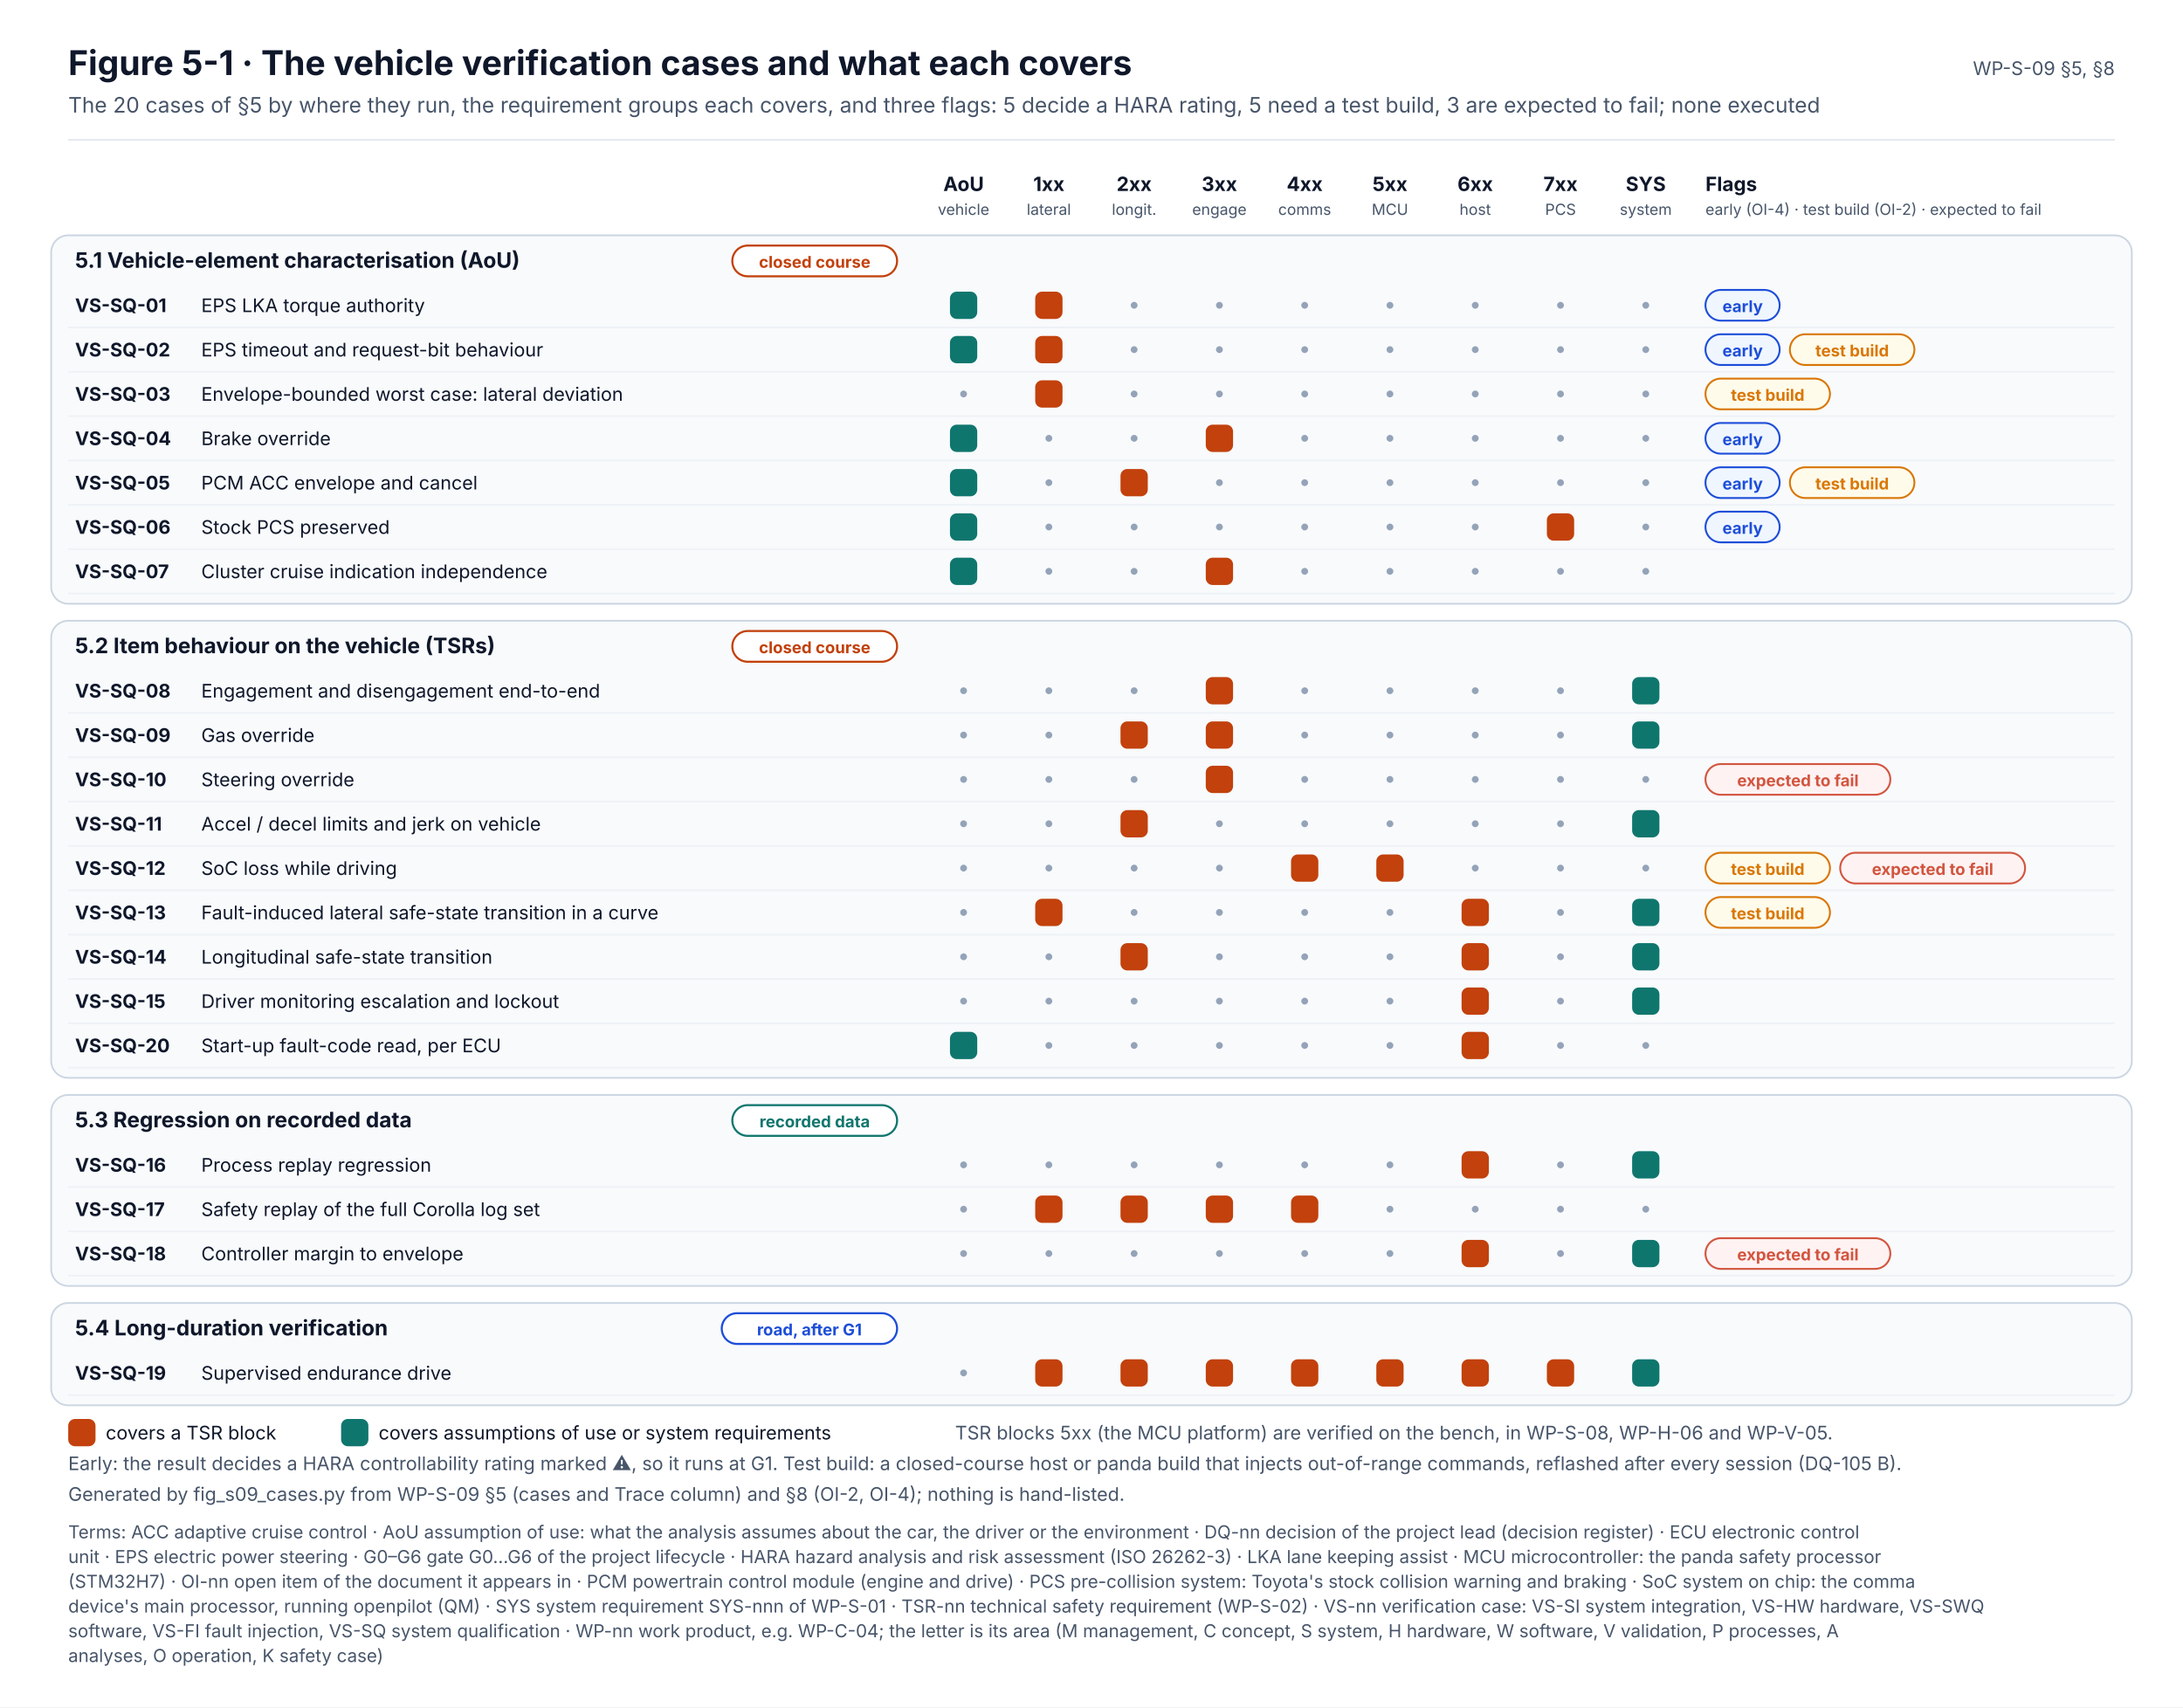
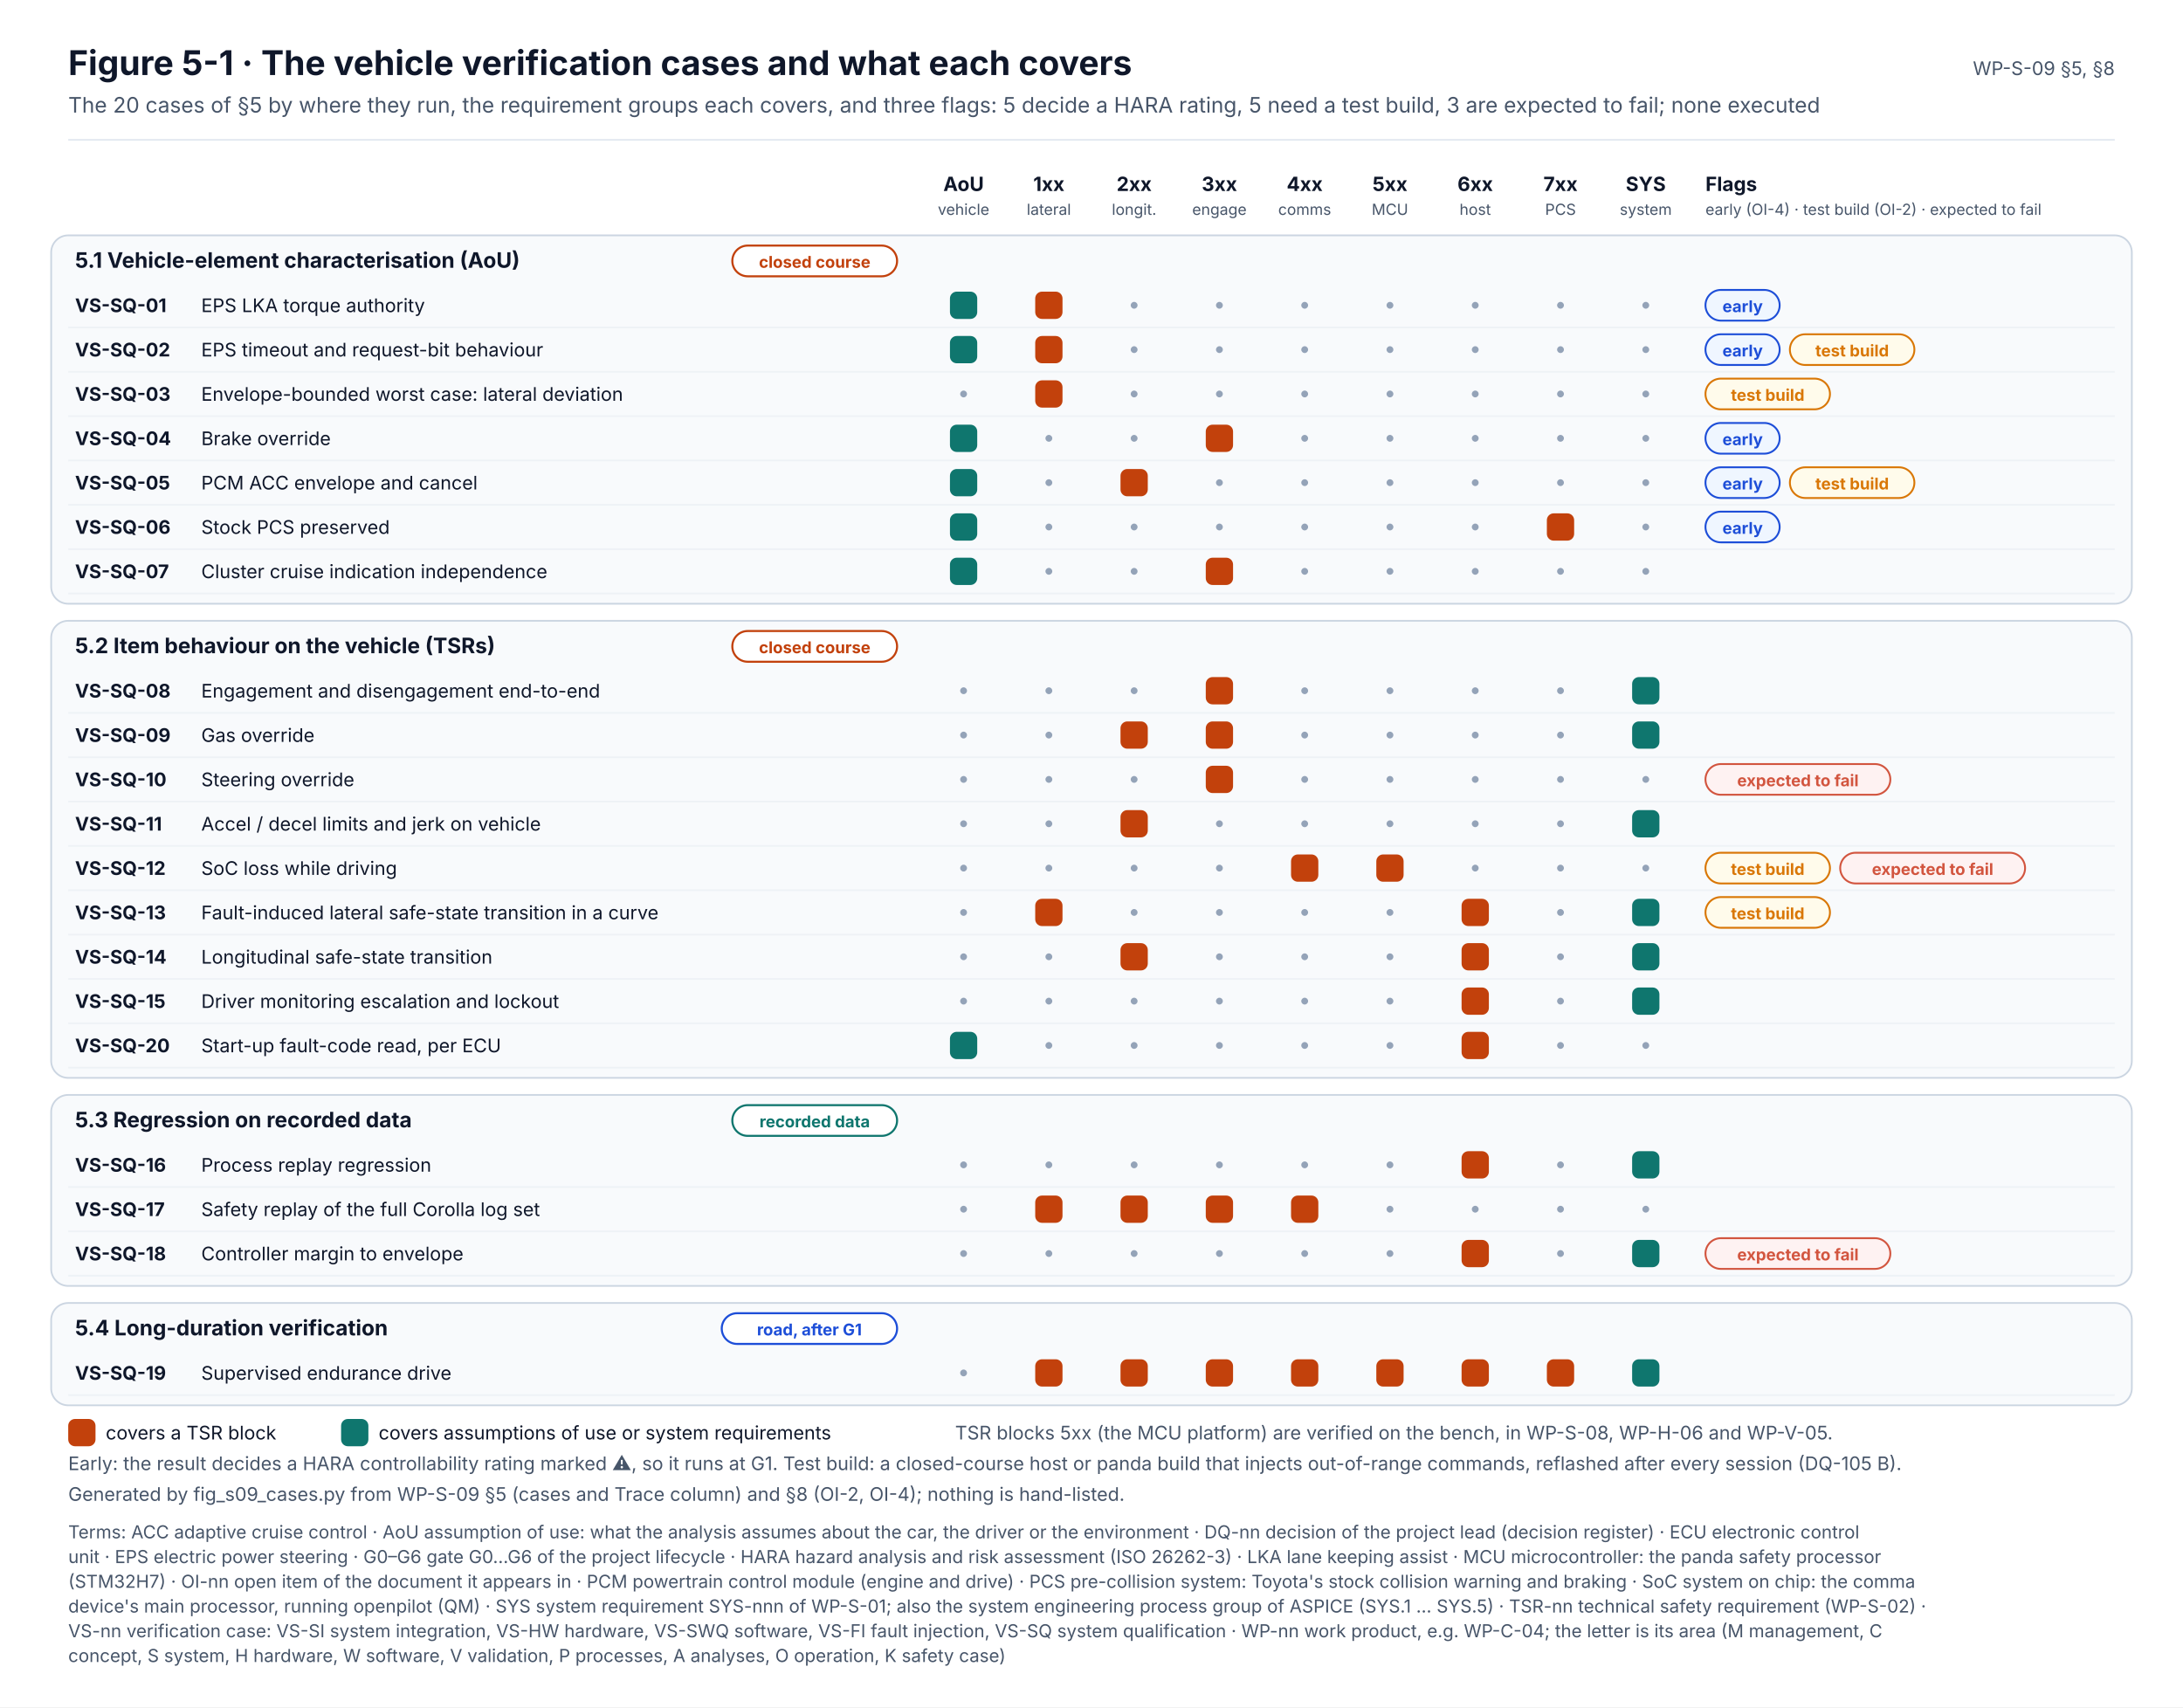
<svg xmlns="http://www.w3.org/2000/svg" width="1280" height="1001" viewBox="0 0 1280 1001" font-family="Inter, 'Segoe UI', Helvetica, Arial, sans-serif" role="img">
  <defs>
    <marker id="muted" viewBox="0 0 10 10" refX="9" refY="5" markerWidth="7" markerHeight="7" orient="auto-start-reverse">
      <path d="M0,0 L10,5 L0,10 z" fill="#475569" />
    </marker>
    <marker id="safety" viewBox="0 0 10 10" refX="9" refY="5" markerWidth="7" markerHeight="7" orient="auto-start-reverse">
      <path d="M0,0 L10,5 L0,10 z" fill="#C2410C" />
    </marker>
    <pattern id="hatch" width="6" height="6" patternUnits="userSpaceOnUse" patternTransform="rotate(45)">
      <rect width="6" height="6" fill="#F1F5F9" />
      <line x1="0" y1="0" x2="0" y2="6" stroke="#CBD5E1" stroke-width="2" />
    </pattern>
  </defs>
  <rect x="0" y="0" width="1280" height="1001" rx="0" fill="#FFFFFF" stroke="none" stroke-width="0" />
  <text x="40" y="44" font-size="20" fill="#0F172A" font-weight="700">Figure 5-1 · The vehicle verification cases and what each covers</text>
  <text x="40" y="66" font-size="12.5" fill="#475569">The 20 cases of §5 by where they run, the requirement groups each covers, and three flags: 5 decide a HARA rating, 5 need a test build, 3 are expected to fail; none executed</text>
  <text x="1240" y="44" font-size="11" fill="#475569" text-anchor="end">WP-S-09 §5, §8</text>
  <line x1="40" y1="82" x2="1240" y2="82" stroke="#E2E8F0" stroke-width="1" />
  <text x="565" y="112" font-size="11.5" fill="#0F172A" font-weight="700" text-anchor="middle">AoU</text>
  <text x="565" y="126" font-size="9" fill="#475569" text-anchor="middle">vehicle</text>
  <text x="615" y="112" font-size="11.5" fill="#0F172A" font-weight="700" text-anchor="middle">1xx</text>
  <text x="615" y="126" font-size="9" fill="#475569" text-anchor="middle">lateral</text>
  <text x="665" y="112" font-size="11.5" fill="#0F172A" font-weight="700" text-anchor="middle">2xx</text>
  <text x="665" y="126" font-size="9" fill="#475569" text-anchor="middle">longit.</text>
  <text x="715" y="112" font-size="11.5" fill="#0F172A" font-weight="700" text-anchor="middle">3xx</text>
  <text x="715" y="126" font-size="9" fill="#475569" text-anchor="middle">engage</text>
  <text x="765" y="112" font-size="11.5" fill="#0F172A" font-weight="700" text-anchor="middle">4xx</text>
  <text x="765" y="126" font-size="9" fill="#475569" text-anchor="middle">comms</text>
  <text x="815" y="112" font-size="11.5" fill="#0F172A" font-weight="700" text-anchor="middle">5xx</text>
  <text x="815" y="126" font-size="9" fill="#475569" text-anchor="middle">MCU</text>
  <text x="865" y="112" font-size="11.5" fill="#0F172A" font-weight="700" text-anchor="middle">6xx</text>
  <text x="865" y="126" font-size="9" fill="#475569" text-anchor="middle">host</text>
  <text x="915" y="112" font-size="11.5" fill="#0F172A" font-weight="700" text-anchor="middle">7xx</text>
  <text x="915" y="126" font-size="9" fill="#475569" text-anchor="middle">PCS</text>
  <text x="965" y="112" font-size="11.5" fill="#0F172A" font-weight="700" text-anchor="middle">SYS</text>
  <text x="965" y="126" font-size="9" fill="#475569" text-anchor="middle">system</text>
  <text x="1000" y="112" font-size="11.5" fill="#0F172A" font-weight="700">Flags</text>
  <text x="1000" y="126" font-size="9" fill="#475569">early (OI-4) · test build (OI-2) · expected to fail</text>
  <rect x="30" y="138" width="1220" height="216" rx="10" fill="#F8FAFC" stroke="#CBD5E1" stroke-width="1" />
  <text x="44" y="157" font-size="12.5" fill="#0F172A" font-weight="700">5.1 Vehicle-element characterisation (AoU)</text>
  <rect x="429.4" y="144" width="96.6" height="18" rx="9" fill="#FFFFFF" stroke="#C2410C" stroke-width="1.2" />
  <text x="477.7" y="157" font-size="9.5" fill="#C2410C" font-weight="700" text-anchor="middle">closed course</text>
  <line x1="40" y1="192" x2="1240" y2="192" stroke="#EEF2F6" stroke-width="1" />
  <text x="44" y="183" font-size="11" fill="#0F172A" font-weight="700">VS-SQ-01</text>
  <text x="118" y="183" font-size="11" fill="#0F172A">EPS LKA torque authority</text>
  <rect x="557.0" y="171.0" width="16" height="16" rx="4" fill="#0F766E" />
  <rect x="607.0" y="171.0" width="16" height="16" rx="4" fill="#C2410C" />
  <circle cx="665.0" cy="179.0" r="2" fill="#94A3B8" />
  <circle cx="715.0" cy="179.0" r="2" fill="#94A3B8" />
  <circle cx="765.0" cy="179.0" r="2" fill="#94A3B8" />
  <circle cx="815.0" cy="179.0" r="2" fill="#94A3B8" />
  <circle cx="865.0" cy="179.0" r="2" fill="#94A3B8" />
  <circle cx="915.0" cy="179.0" r="2" fill="#94A3B8" />
  <circle cx="965.0" cy="179.0" r="2" fill="#94A3B8" />
  <rect x="1000" y="170" width="43.5" height="18" rx="9" fill="#EFF6FF" stroke="#1D4ED8" stroke-width="1.1" />
  <text x="1021.8" y="183" font-size="9.5" fill="#1D4ED8" font-weight="700" text-anchor="middle">early</text>
  <line x1="40" y1="218" x2="1240" y2="218" stroke="#EEF2F6" stroke-width="1" />
  <text x="44" y="209" font-size="11" fill="#0F172A" font-weight="700">VS-SQ-02</text>
  <text x="118" y="209" font-size="11" fill="#0F172A">EPS timeout and request-bit behaviour</text>
  <rect x="557.0" y="197.0" width="16" height="16" rx="4" fill="#0F766E" />
  <rect x="607.0" y="197.0" width="16" height="16" rx="4" fill="#C2410C" />
  <circle cx="665.0" cy="205.0" r="2" fill="#94A3B8" />
  <circle cx="715.0" cy="205.0" r="2" fill="#94A3B8" />
  <circle cx="765.0" cy="205.0" r="2" fill="#94A3B8" />
  <circle cx="815.0" cy="205.0" r="2" fill="#94A3B8" />
  <circle cx="865.0" cy="205.0" r="2" fill="#94A3B8" />
  <circle cx="915.0" cy="205.0" r="2" fill="#94A3B8" />
  <circle cx="965.0" cy="205.0" r="2" fill="#94A3B8" />
  <rect x="1000" y="196" width="43.5" height="18" rx="9" fill="#EFF6FF" stroke="#1D4ED8" stroke-width="1.1" />
  <text x="1021.8" y="209" font-size="9.5" fill="#1D4ED8" font-weight="700" text-anchor="middle">early</text>
  <rect x="1049.5" y="196" width="73" height="18" rx="9" fill="#FFFBEB" stroke="#D97706" stroke-width="1.1" />
  <text x="1086" y="209" font-size="9.5" fill="#D97706" font-weight="700" text-anchor="middle">test build</text>
  <line x1="40" y1="244" x2="1240" y2="244" stroke="#EEF2F6" stroke-width="1" />
  <text x="44" y="235" font-size="11" fill="#0F172A" font-weight="700">VS-SQ-03</text>
  <text x="118" y="235" font-size="11" fill="#0F172A">Envelope-bounded worst case: lateral deviation</text>
  <circle cx="565.0" cy="231.0" r="2" fill="#94A3B8" />
  <rect x="607.0" y="223.0" width="16" height="16" rx="4" fill="#C2410C" />
  <circle cx="665.0" cy="231.0" r="2" fill="#94A3B8" />
  <circle cx="715.0" cy="231.0" r="2" fill="#94A3B8" />
  <circle cx="765.0" cy="231.0" r="2" fill="#94A3B8" />
  <circle cx="815.0" cy="231.0" r="2" fill="#94A3B8" />
  <circle cx="865.0" cy="231.0" r="2" fill="#94A3B8" />
  <circle cx="915.0" cy="231.0" r="2" fill="#94A3B8" />
  <circle cx="965.0" cy="231.0" r="2" fill="#94A3B8" />
  <rect x="1000" y="222" width="73" height="18" rx="9" fill="#FFFBEB" stroke="#D97706" stroke-width="1.1" />
  <text x="1036.5" y="235" font-size="9.5" fill="#D97706" font-weight="700" text-anchor="middle">test build</text>
  <line x1="40" y1="270" x2="1240" y2="270" stroke="#EEF2F6" stroke-width="1" />
  <text x="44" y="261" font-size="11" fill="#0F172A" font-weight="700">VS-SQ-04</text>
  <text x="118" y="261" font-size="11" fill="#0F172A">Brake override</text>
  <rect x="557.0" y="249.0" width="16" height="16" rx="4" fill="#0F766E" />
  <circle cx="615.0" cy="257.0" r="2" fill="#94A3B8" />
  <circle cx="665.0" cy="257.0" r="2" fill="#94A3B8" />
  <rect x="707.0" y="249.0" width="16" height="16" rx="4" fill="#C2410C" />
  <circle cx="765.0" cy="257.0" r="2" fill="#94A3B8" />
  <circle cx="815.0" cy="257.0" r="2" fill="#94A3B8" />
  <circle cx="865.0" cy="257.0" r="2" fill="#94A3B8" />
  <circle cx="915.0" cy="257.0" r="2" fill="#94A3B8" />
  <circle cx="965.0" cy="257.0" r="2" fill="#94A3B8" />
  <rect x="1000" y="248" width="43.5" height="18" rx="9" fill="#EFF6FF" stroke="#1D4ED8" stroke-width="1.1" />
  <text x="1021.8" y="261" font-size="9.5" fill="#1D4ED8" font-weight="700" text-anchor="middle">early</text>
  <line x1="40" y1="296" x2="1240" y2="296" stroke="#EEF2F6" stroke-width="1" />
  <text x="44" y="287" font-size="11" fill="#0F172A" font-weight="700">VS-SQ-05</text>
  <text x="118" y="287" font-size="11" fill="#0F172A">PCM ACC envelope and cancel</text>
  <rect x="557.0" y="275.0" width="16" height="16" rx="4" fill="#0F766E" />
  <circle cx="615.0" cy="283.0" r="2" fill="#94A3B8" />
  <rect x="657.0" y="275.0" width="16" height="16" rx="4" fill="#C2410C" />
  <circle cx="715.0" cy="283.0" r="2" fill="#94A3B8" />
  <circle cx="765.0" cy="283.0" r="2" fill="#94A3B8" />
  <circle cx="815.0" cy="283.0" r="2" fill="#94A3B8" />
  <circle cx="865.0" cy="283.0" r="2" fill="#94A3B8" />
  <circle cx="915.0" cy="283.0" r="2" fill="#94A3B8" />
  <circle cx="965.0" cy="283.0" r="2" fill="#94A3B8" />
  <rect x="1000" y="274" width="43.5" height="18" rx="9" fill="#EFF6FF" stroke="#1D4ED8" stroke-width="1.1" />
  <text x="1021.8" y="287" font-size="9.5" fill="#1D4ED8" font-weight="700" text-anchor="middle">early</text>
  <rect x="1049.5" y="274" width="73" height="18" rx="9" fill="#FFFBEB" stroke="#D97706" stroke-width="1.1" />
  <text x="1086" y="287" font-size="9.5" fill="#D97706" font-weight="700" text-anchor="middle">test build</text>
  <line x1="40" y1="322" x2="1240" y2="322" stroke="#EEF2F6" stroke-width="1" />
  <text x="44" y="313" font-size="11" fill="#0F172A" font-weight="700">VS-SQ-06</text>
  <text x="118" y="313" font-size="11" fill="#0F172A">Stock PCS preserved</text>
  <rect x="557.0" y="301.0" width="16" height="16" rx="4" fill="#0F766E" />
  <circle cx="615.0" cy="309.0" r="2" fill="#94A3B8" />
  <circle cx="665.0" cy="309.0" r="2" fill="#94A3B8" />
  <circle cx="715.0" cy="309.0" r="2" fill="#94A3B8" />
  <circle cx="765.0" cy="309.0" r="2" fill="#94A3B8" />
  <circle cx="815.0" cy="309.0" r="2" fill="#94A3B8" />
  <circle cx="865.0" cy="309.0" r="2" fill="#94A3B8" />
  <rect x="907.0" y="301.0" width="16" height="16" rx="4" fill="#C2410C" />
  <circle cx="965.0" cy="309.0" r="2" fill="#94A3B8" />
  <rect x="1000" y="300" width="43.5" height="18" rx="9" fill="#EFF6FF" stroke="#1D4ED8" stroke-width="1.1" />
  <text x="1021.8" y="313" font-size="9.5" fill="#1D4ED8" font-weight="700" text-anchor="middle">early</text>
  <line x1="40" y1="348" x2="1240" y2="348" stroke="#EEF2F6" stroke-width="1" />
  <text x="44" y="339" font-size="11" fill="#0F172A" font-weight="700">VS-SQ-07</text>
  <text x="118" y="339" font-size="11" fill="#0F172A">Cluster cruise indication independence</text>
  <rect x="557.0" y="327.0" width="16" height="16" rx="4" fill="#0F766E" />
  <circle cx="615.0" cy="335.0" r="2" fill="#94A3B8" />
  <circle cx="665.0" cy="335.0" r="2" fill="#94A3B8" />
  <rect x="707.0" y="327.0" width="16" height="16" rx="4" fill="#C2410C" />
  <circle cx="765.0" cy="335.0" r="2" fill="#94A3B8" />
  <circle cx="815.0" cy="335.0" r="2" fill="#94A3B8" />
  <circle cx="865.0" cy="335.0" r="2" fill="#94A3B8" />
  <circle cx="915.0" cy="335.0" r="2" fill="#94A3B8" />
  <circle cx="965.0" cy="335.0" r="2" fill="#94A3B8" />
  <rect x="30" y="364" width="1220" height="268" rx="10" fill="#F8FAFC" stroke="#CBD5E1" stroke-width="1" />
  <text x="44" y="383" font-size="12.5" fill="#0F172A" font-weight="700">5.2 Item behaviour on the vehicle (TSRs)</text>
  <rect x="429.4" y="370" width="96.6" height="18" rx="9" fill="#FFFFFF" stroke="#C2410C" stroke-width="1.2" />
  <text x="477.7" y="383" font-size="9.5" fill="#C2410C" font-weight="700" text-anchor="middle">closed course</text>
  <line x1="40" y1="418" x2="1240" y2="418" stroke="#EEF2F6" stroke-width="1" />
  <text x="44" y="409" font-size="11" fill="#0F172A" font-weight="700">VS-SQ-08</text>
  <text x="118" y="409" font-size="11" fill="#0F172A">Engagement and disengagement end-to-end</text>
  <circle cx="565.0" cy="405.0" r="2" fill="#94A3B8" />
  <circle cx="615.0" cy="405.0" r="2" fill="#94A3B8" />
  <circle cx="665.0" cy="405.0" r="2" fill="#94A3B8" />
  <rect x="707.0" y="397.0" width="16" height="16" rx="4" fill="#C2410C" />
  <circle cx="765.0" cy="405.0" r="2" fill="#94A3B8" />
  <circle cx="815.0" cy="405.0" r="2" fill="#94A3B8" />
  <circle cx="865.0" cy="405.0" r="2" fill="#94A3B8" />
  <circle cx="915.0" cy="405.0" r="2" fill="#94A3B8" />
  <rect x="957.0" y="397.0" width="16" height="16" rx="4" fill="#0F766E" />
  <line x1="40" y1="444" x2="1240" y2="444" stroke="#EEF2F6" stroke-width="1" />
  <text x="44" y="435" font-size="11" fill="#0F172A" font-weight="700">VS-SQ-09</text>
  <text x="118" y="435" font-size="11" fill="#0F172A">Gas override</text>
  <circle cx="565.0" cy="431.0" r="2" fill="#94A3B8" />
  <circle cx="615.0" cy="431.0" r="2" fill="#94A3B8" />
  <rect x="657.0" y="423.0" width="16" height="16" rx="4" fill="#C2410C" />
  <rect x="707.0" y="423.0" width="16" height="16" rx="4" fill="#C2410C" />
  <circle cx="765.0" cy="431.0" r="2" fill="#94A3B8" />
  <circle cx="815.0" cy="431.0" r="2" fill="#94A3B8" />
  <circle cx="865.0" cy="431.0" r="2" fill="#94A3B8" />
  <circle cx="915.0" cy="431.0" r="2" fill="#94A3B8" />
  <rect x="957.0" y="423.0" width="16" height="16" rx="4" fill="#0F766E" />
  <line x1="40" y1="470" x2="1240" y2="470" stroke="#EEF2F6" stroke-width="1" />
  <text x="44" y="461" font-size="11" fill="#0F172A" font-weight="700">VS-SQ-10</text>
  <text x="118" y="461" font-size="11" fill="#0F172A">Steering override</text>
  <circle cx="565.0" cy="457.0" r="2" fill="#94A3B8" />
  <circle cx="615.0" cy="457.0" r="2" fill="#94A3B8" />
  <circle cx="665.0" cy="457.0" r="2" fill="#94A3B8" />
  <rect x="707.0" y="449.0" width="16" height="16" rx="4" fill="#C2410C" />
  <circle cx="765.0" cy="457.0" r="2" fill="#94A3B8" />
  <circle cx="815.0" cy="457.0" r="2" fill="#94A3B8" />
  <circle cx="865.0" cy="457.0" r="2" fill="#94A3B8" />
  <circle cx="915.0" cy="457.0" r="2" fill="#94A3B8" />
  <circle cx="965.0" cy="457.0" r="2" fill="#94A3B8" />
  <rect x="1000" y="448" width="108.4" height="18" rx="9" fill="#FEF2F2" stroke="#D2553F" stroke-width="1.1" />
  <text x="1054.2" y="461" font-size="9.5" fill="#D2553F" font-weight="700" text-anchor="middle">expected to fail</text>
  <line x1="40" y1="496" x2="1240" y2="496" stroke="#EEF2F6" stroke-width="1" />
  <text x="44" y="487" font-size="11" fill="#0F172A" font-weight="700">VS-SQ-11</text>
  <text x="118" y="487" font-size="11" fill="#0F172A">Accel / decel limits and jerk on vehicle</text>
  <circle cx="565.0" cy="483.0" r="2" fill="#94A3B8" />
  <circle cx="615.0" cy="483.0" r="2" fill="#94A3B8" />
  <rect x="657.0" y="475.0" width="16" height="16" rx="4" fill="#C2410C" />
  <circle cx="715.0" cy="483.0" r="2" fill="#94A3B8" />
  <circle cx="765.0" cy="483.0" r="2" fill="#94A3B8" />
  <circle cx="815.0" cy="483.0" r="2" fill="#94A3B8" />
  <circle cx="865.0" cy="483.0" r="2" fill="#94A3B8" />
  <circle cx="915.0" cy="483.0" r="2" fill="#94A3B8" />
  <rect x="957.0" y="475.0" width="16" height="16" rx="4" fill="#0F766E" />
  <line x1="40" y1="522" x2="1240" y2="522" stroke="#EEF2F6" stroke-width="1" />
  <text x="44" y="513" font-size="11" fill="#0F172A" font-weight="700">VS-SQ-12</text>
  <text x="118" y="513" font-size="11" fill="#0F172A">SoC loss while driving</text>
  <circle cx="565.0" cy="509.0" r="2" fill="#94A3B8" />
  <circle cx="615.0" cy="509.0" r="2" fill="#94A3B8" />
  <circle cx="665.0" cy="509.0" r="2" fill="#94A3B8" />
  <circle cx="715.0" cy="509.0" r="2" fill="#94A3B8" />
  <rect x="757.0" y="501.0" width="16" height="16" rx="4" fill="#C2410C" />
  <rect x="807.0" y="501.0" width="16" height="16" rx="4" fill="#C2410C" />
  <circle cx="865.0" cy="509.0" r="2" fill="#94A3B8" />
  <circle cx="915.0" cy="509.0" r="2" fill="#94A3B8" />
  <circle cx="965.0" cy="509.0" r="2" fill="#94A3B8" />
  <rect x="1000" y="500" width="73" height="18" rx="9" fill="#FFFBEB" stroke="#D97706" stroke-width="1.1" />
  <text x="1036.5" y="513" font-size="9.5" fill="#D97706" font-weight="700" text-anchor="middle">test build</text>
  <rect x="1079" y="500" width="108.4" height="18" rx="9" fill="#FEF2F2" stroke="#D2553F" stroke-width="1.1" />
  <text x="1133.2" y="513" font-size="9.5" fill="#D2553F" font-weight="700" text-anchor="middle">expected to fail</text>
  <line x1="40" y1="548" x2="1240" y2="548" stroke="#EEF2F6" stroke-width="1" />
  <text x="44" y="539" font-size="11" fill="#0F172A" font-weight="700">VS-SQ-13</text>
  <text x="118" y="539" font-size="11" fill="#0F172A">Fault-induced lateral safe-state transition in a curve</text>
  <circle cx="565.0" cy="535.0" r="2" fill="#94A3B8" />
  <rect x="607.0" y="527.0" width="16" height="16" rx="4" fill="#C2410C" />
  <circle cx="665.0" cy="535.0" r="2" fill="#94A3B8" />
  <circle cx="715.0" cy="535.0" r="2" fill="#94A3B8" />
  <circle cx="765.0" cy="535.0" r="2" fill="#94A3B8" />
  <circle cx="815.0" cy="535.0" r="2" fill="#94A3B8" />
  <rect x="857.0" y="527.0" width="16" height="16" rx="4" fill="#C2410C" />
  <circle cx="915.0" cy="535.0" r="2" fill="#94A3B8" />
  <rect x="957.0" y="527.0" width="16" height="16" rx="4" fill="#0F766E" />
  <rect x="1000" y="526" width="73" height="18" rx="9" fill="#FFFBEB" stroke="#D97706" stroke-width="1.1" />
  <text x="1036.5" y="539" font-size="9.5" fill="#D97706" font-weight="700" text-anchor="middle">test build</text>
  <line x1="40" y1="574" x2="1240" y2="574" stroke="#EEF2F6" stroke-width="1" />
  <text x="44" y="565" font-size="11" fill="#0F172A" font-weight="700">VS-SQ-14</text>
  <text x="118" y="565" font-size="11" fill="#0F172A">Longitudinal safe-state transition</text>
  <circle cx="565.0" cy="561.0" r="2" fill="#94A3B8" />
  <circle cx="615.0" cy="561.0" r="2" fill="#94A3B8" />
  <rect x="657.0" y="553.0" width="16" height="16" rx="4" fill="#C2410C" />
  <circle cx="715.0" cy="561.0" r="2" fill="#94A3B8" />
  <circle cx="765.0" cy="561.0" r="2" fill="#94A3B8" />
  <circle cx="815.0" cy="561.0" r="2" fill="#94A3B8" />
  <rect x="857.0" y="553.0" width="16" height="16" rx="4" fill="#C2410C" />
  <circle cx="915.0" cy="561.0" r="2" fill="#94A3B8" />
  <rect x="957.0" y="553.0" width="16" height="16" rx="4" fill="#0F766E" />
  <line x1="40" y1="600" x2="1240" y2="600" stroke="#EEF2F6" stroke-width="1" />
  <text x="44" y="591" font-size="11" fill="#0F172A" font-weight="700">VS-SQ-15</text>
  <text x="118" y="591" font-size="11" fill="#0F172A">Driver monitoring escalation and lockout</text>
  <circle cx="565.0" cy="587.0" r="2" fill="#94A3B8" />
  <circle cx="615.0" cy="587.0" r="2" fill="#94A3B8" />
  <circle cx="665.0" cy="587.0" r="2" fill="#94A3B8" />
  <circle cx="715.0" cy="587.0" r="2" fill="#94A3B8" />
  <circle cx="765.0" cy="587.0" r="2" fill="#94A3B8" />
  <circle cx="815.0" cy="587.0" r="2" fill="#94A3B8" />
  <rect x="857.0" y="579.0" width="16" height="16" rx="4" fill="#C2410C" />
  <circle cx="915.0" cy="587.0" r="2" fill="#94A3B8" />
  <rect x="957.0" y="579.0" width="16" height="16" rx="4" fill="#0F766E" />
  <line x1="40" y1="626" x2="1240" y2="626" stroke="#EEF2F6" stroke-width="1" />
  <text x="44" y="617" font-size="11" fill="#0F172A" font-weight="700">VS-SQ-20</text>
  <text x="118" y="617" font-size="11" fill="#0F172A">Start-up fault-code read, per ECU</text>
  <rect x="557.0" y="605.0" width="16" height="16" rx="4" fill="#0F766E" />
  <circle cx="615.0" cy="613.0" r="2" fill="#94A3B8" />
  <circle cx="665.0" cy="613.0" r="2" fill="#94A3B8" />
  <circle cx="715.0" cy="613.0" r="2" fill="#94A3B8" />
  <circle cx="765.0" cy="613.0" r="2" fill="#94A3B8" />
  <circle cx="815.0" cy="613.0" r="2" fill="#94A3B8" />
  <rect x="857.0" y="605.0" width="16" height="16" rx="4" fill="#C2410C" />
  <circle cx="915.0" cy="613.0" r="2" fill="#94A3B8" />
  <circle cx="965.0" cy="613.0" r="2" fill="#94A3B8" />
  <rect x="30" y="642" width="1220" height="112" rx="10" fill="#F8FAFC" stroke="#CBD5E1" stroke-width="1" />
  <text x="44" y="661" font-size="12.5" fill="#0F172A" font-weight="700">5.3 Regression on recorded data</text>
  <rect x="429.4" y="648" width="96.6" height="18" rx="9" fill="#FFFFFF" stroke="#0F766E" stroke-width="1.2" />
  <text x="477.7" y="661" font-size="9.5" fill="#0F766E" font-weight="700" text-anchor="middle">recorded data</text>
  <line x1="40" y1="696" x2="1240" y2="696" stroke="#EEF2F6" stroke-width="1" />
  <text x="44" y="687" font-size="11" fill="#0F172A" font-weight="700">VS-SQ-16</text>
  <text x="118" y="687" font-size="11" fill="#0F172A">Process replay regression</text>
  <circle cx="565.0" cy="683.0" r="2" fill="#94A3B8" />
  <circle cx="615.0" cy="683.0" r="2" fill="#94A3B8" />
  <circle cx="665.0" cy="683.0" r="2" fill="#94A3B8" />
  <circle cx="715.0" cy="683.0" r="2" fill="#94A3B8" />
  <circle cx="765.0" cy="683.0" r="2" fill="#94A3B8" />
  <circle cx="815.0" cy="683.0" r="2" fill="#94A3B8" />
  <rect x="857.0" y="675.0" width="16" height="16" rx="4" fill="#C2410C" />
  <circle cx="915.0" cy="683.0" r="2" fill="#94A3B8" />
  <rect x="957.0" y="675.0" width="16" height="16" rx="4" fill="#0F766E" />
  <line x1="40" y1="722" x2="1240" y2="722" stroke="#EEF2F6" stroke-width="1" />
  <text x="44" y="713" font-size="11" fill="#0F172A" font-weight="700">VS-SQ-17</text>
  <text x="118" y="713" font-size="11" fill="#0F172A">Safety replay of the full Corolla log set</text>
  <circle cx="565.0" cy="709.0" r="2" fill="#94A3B8" />
  <rect x="607.0" y="701.0" width="16" height="16" rx="4" fill="#C2410C" />
  <rect x="657.0" y="701.0" width="16" height="16" rx="4" fill="#C2410C" />
  <rect x="707.0" y="701.0" width="16" height="16" rx="4" fill="#C2410C" />
  <rect x="757.0" y="701.0" width="16" height="16" rx="4" fill="#C2410C" />
  <circle cx="815.0" cy="709.0" r="2" fill="#94A3B8" />
  <circle cx="865.0" cy="709.0" r="2" fill="#94A3B8" />
  <circle cx="915.0" cy="709.0" r="2" fill="#94A3B8" />
  <circle cx="965.0" cy="709.0" r="2" fill="#94A3B8" />
  <line x1="40" y1="748" x2="1240" y2="748" stroke="#EEF2F6" stroke-width="1" />
  <text x="44" y="739" font-size="11" fill="#0F172A" font-weight="700">VS-SQ-18</text>
  <text x="118" y="739" font-size="11" fill="#0F172A">Controller margin to envelope</text>
  <circle cx="565.0" cy="735.0" r="2" fill="#94A3B8" />
  <circle cx="615.0" cy="735.0" r="2" fill="#94A3B8" />
  <circle cx="665.0" cy="735.0" r="2" fill="#94A3B8" />
  <circle cx="715.0" cy="735.0" r="2" fill="#94A3B8" />
  <circle cx="765.0" cy="735.0" r="2" fill="#94A3B8" />
  <circle cx="815.0" cy="735.0" r="2" fill="#94A3B8" />
  <rect x="857.0" y="727.0" width="16" height="16" rx="4" fill="#C2410C" />
  <circle cx="915.0" cy="735.0" r="2" fill="#94A3B8" />
  <rect x="957.0" y="727.0" width="16" height="16" rx="4" fill="#0F766E" />
  <rect x="1000" y="726" width="108.4" height="18" rx="9" fill="#FEF2F2" stroke="#D2553F" stroke-width="1.1" />
  <text x="1054.2" y="739" font-size="9.5" fill="#D2553F" font-weight="700" text-anchor="middle">expected to fail</text>
  <rect x="30" y="764" width="1220" height="60" rx="10" fill="#F8FAFC" stroke="#CBD5E1" stroke-width="1" />
  <text x="44" y="783" font-size="12.5" fill="#0F172A" font-weight="700">5.4 Long-duration verification</text>
  <rect x="423.2" y="770" width="102.8" height="18" rx="9" fill="#FFFFFF" stroke="#1D4ED8" stroke-width="1.2" />
  <text x="474.6" y="783" font-size="9.5" fill="#1D4ED8" font-weight="700" text-anchor="middle">road, after G1</text>
  <line x1="40" y1="818" x2="1240" y2="818" stroke="#EEF2F6" stroke-width="1" />
  <text x="44" y="809" font-size="11" fill="#0F172A" font-weight="700">VS-SQ-19</text>
  <text x="118" y="809" font-size="11" fill="#0F172A">Supervised endurance drive</text>
  <circle cx="565.0" cy="805.0" r="2" fill="#94A3B8" />
  <rect x="607.0" y="797.0" width="16" height="16" rx="4" fill="#C2410C" />
  <rect x="657.0" y="797.0" width="16" height="16" rx="4" fill="#C2410C" />
  <rect x="707.0" y="797.0" width="16" height="16" rx="4" fill="#C2410C" />
  <rect x="757.0" y="797.0" width="16" height="16" rx="4" fill="#C2410C" />
  <rect x="807.0" y="797.0" width="16" height="16" rx="4" fill="#C2410C" />
  <rect x="857.0" y="797.0" width="16" height="16" rx="4" fill="#C2410C" />
  <rect x="907.0" y="797.0" width="16" height="16" rx="4" fill="#C2410C" />
  <rect x="957.0" y="797.0" width="16" height="16" rx="4" fill="#0F766E" />
  <rect x="40" y="832" width="16" height="16" rx="4" fill="#C2410C" />
  <text x="62" y="844" font-size="11" fill="#0F172A">covers a TSR block</text>
  <rect x="200" y="832" width="16" height="16" rx="4" fill="#0F766E" />
  <text x="222" y="844" font-size="11" fill="#0F172A">covers assumptions of use or system requirements</text>
  <text x="560" y="844" font-size="11" fill="#475569">TSR blocks 5xx (the MCU platform) are verified on the bench, in WP-S-08, WP-H-06 and WP-V-05.</text>
  <text x="40" y="862" font-size="11" fill="#475569">Early: the result decides a HARA controllability rating marked ⚠, so it runs at G1. Test build: a closed-course host or panda build that injects out-of-range commands, reflashed after every session (DQ-105 B).</text>
  <text x="40" y="880" font-size="11" fill="#475569">Generated by fig_s09_cases.py from WP-S-09 §5 (cases and Trace column) and §8 (OI-2, OI-4); nothing is hand-listed.</text>
  <g class="terms">
    <text x="40" y="902" font-size="10.5" fill="#475569">Terms: ACC adaptive cruise control · AoU assumption of use: what the analysis assumes about the car, the driver or the environment · DQ-nn decision of the project lead (decision register) · ECU electronic control</text>
    <text x="40" y="916.5" font-size="10.5" fill="#475569">unit · EPS electric power steering · G0–G6 gate G0…G6 of the project lifecycle · HARA hazard analysis and risk assessment (ISO 26262-3) · LKA lane keeping assist · MCU microcontroller: the panda safety processor</text>
    <text x="40" y="931" font-size="10.5" fill="#475569">(STM32H7) · OI-nn open item of the document it appears in · PCM powertrain control module (engine and drive) · PCS pre-collision system: Toyota's stock collision warning and braking · SoC system on chip: the comma</text>
-     <text x="40" y="945.5" font-size="10.5" fill="#475569">device's main processor, running openpilot (QM) · SYS system requirement SYS-nnn of WP-S-01 · TSR-nn technical safety requirement (WP-S-02) · VS-nn verification case: VS-SI system integration, VS-HW hardware, VS-SWQ</text>
-     <text x="40" y="960" font-size="10.5" fill="#475569">software, VS-FI fault injection, VS-SQ system qualification · WP-nn work product, e.g. WP-C-04; the letter is its area (M management, C concept, S system, H hardware, W software, V validation, P processes, A</text>
-     <text x="40" y="974.5" font-size="10.5" fill="#475569">analyses, O operation, K safety case)</text>
+     <text x="40" y="945.5" font-size="10.5" fill="#475569">device's main processor, running openpilot (QM) · SYS system requirement SYS-nnn of WP-S-01; also the system engineering process group of ASPICE (SYS.1 … SYS.5) · TSR-nn technical safety requirement (WP-S-02) ·</text>
+     <text x="40" y="960" font-size="10.5" fill="#475569">VS-nn verification case: VS-SI system integration, VS-HW hardware, VS-SWQ software, VS-FI fault injection, VS-SQ system qualification · WP-nn work product, e.g. WP-C-04; the letter is its area (M management, C</text>
+     <text x="40" y="974.5" font-size="10.5" fill="#475569">concept, S system, H hardware, W software, V validation, P processes, A analyses, O operation, K safety case)</text>
  </g>
</svg>
